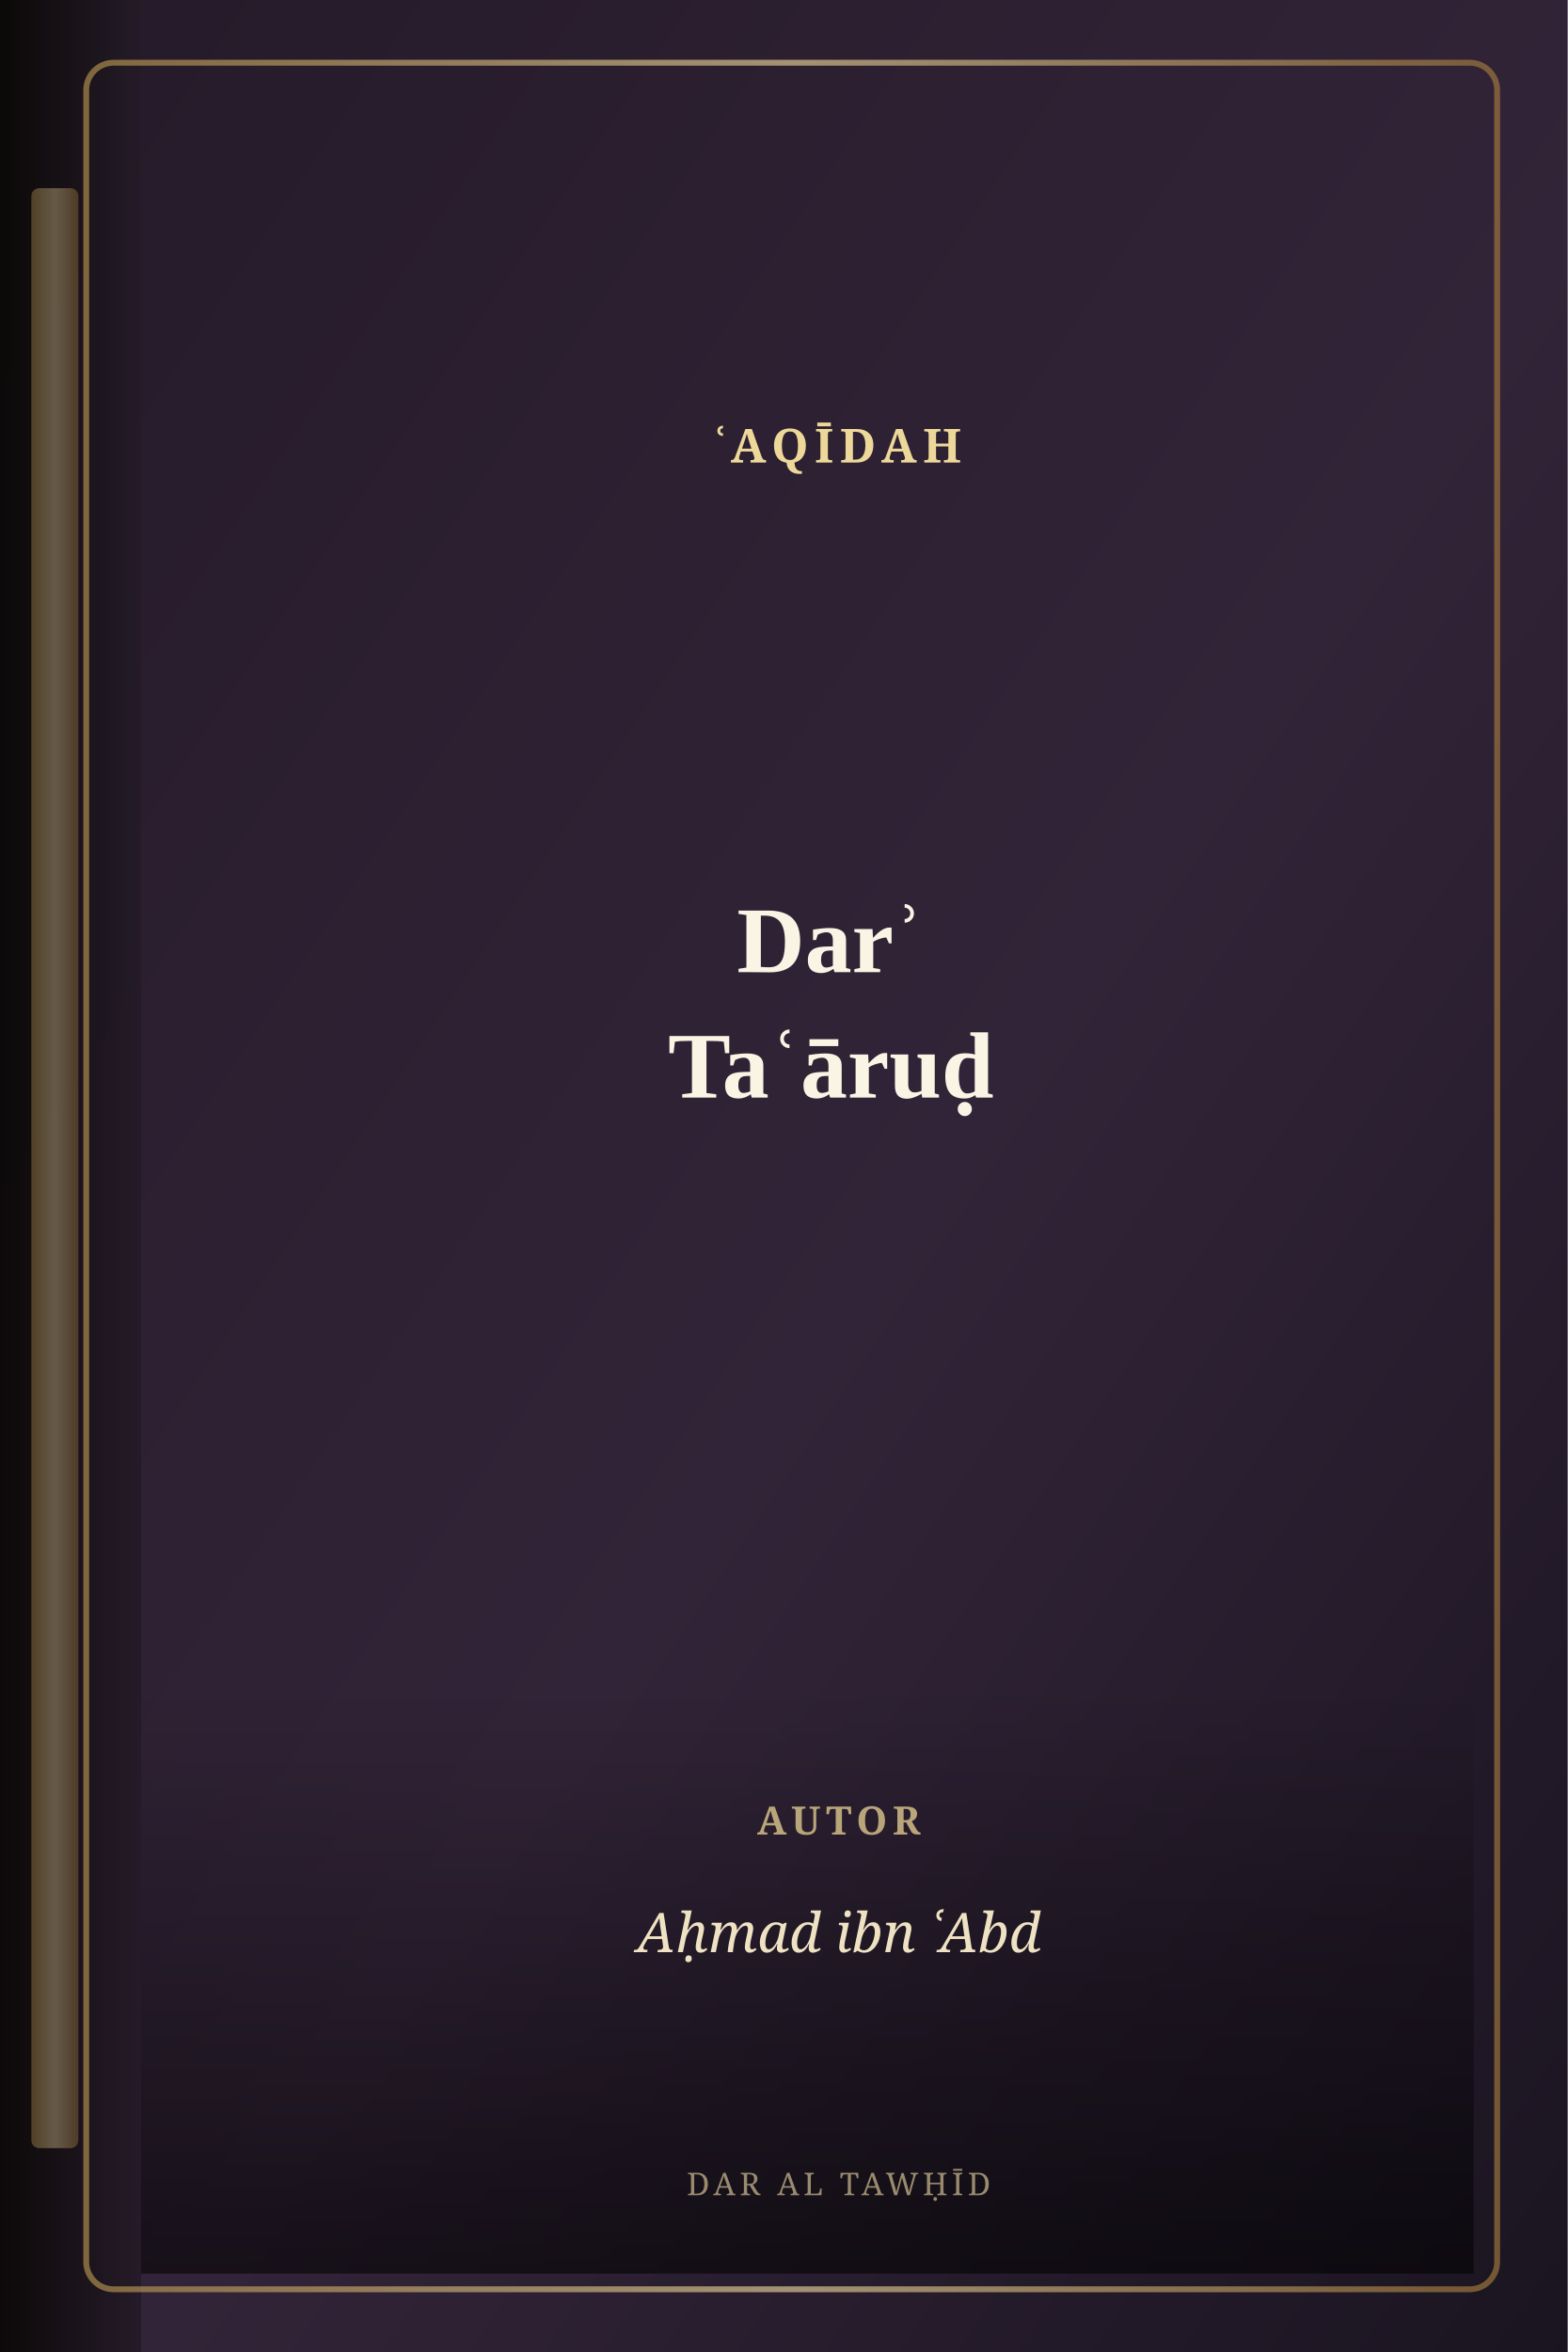
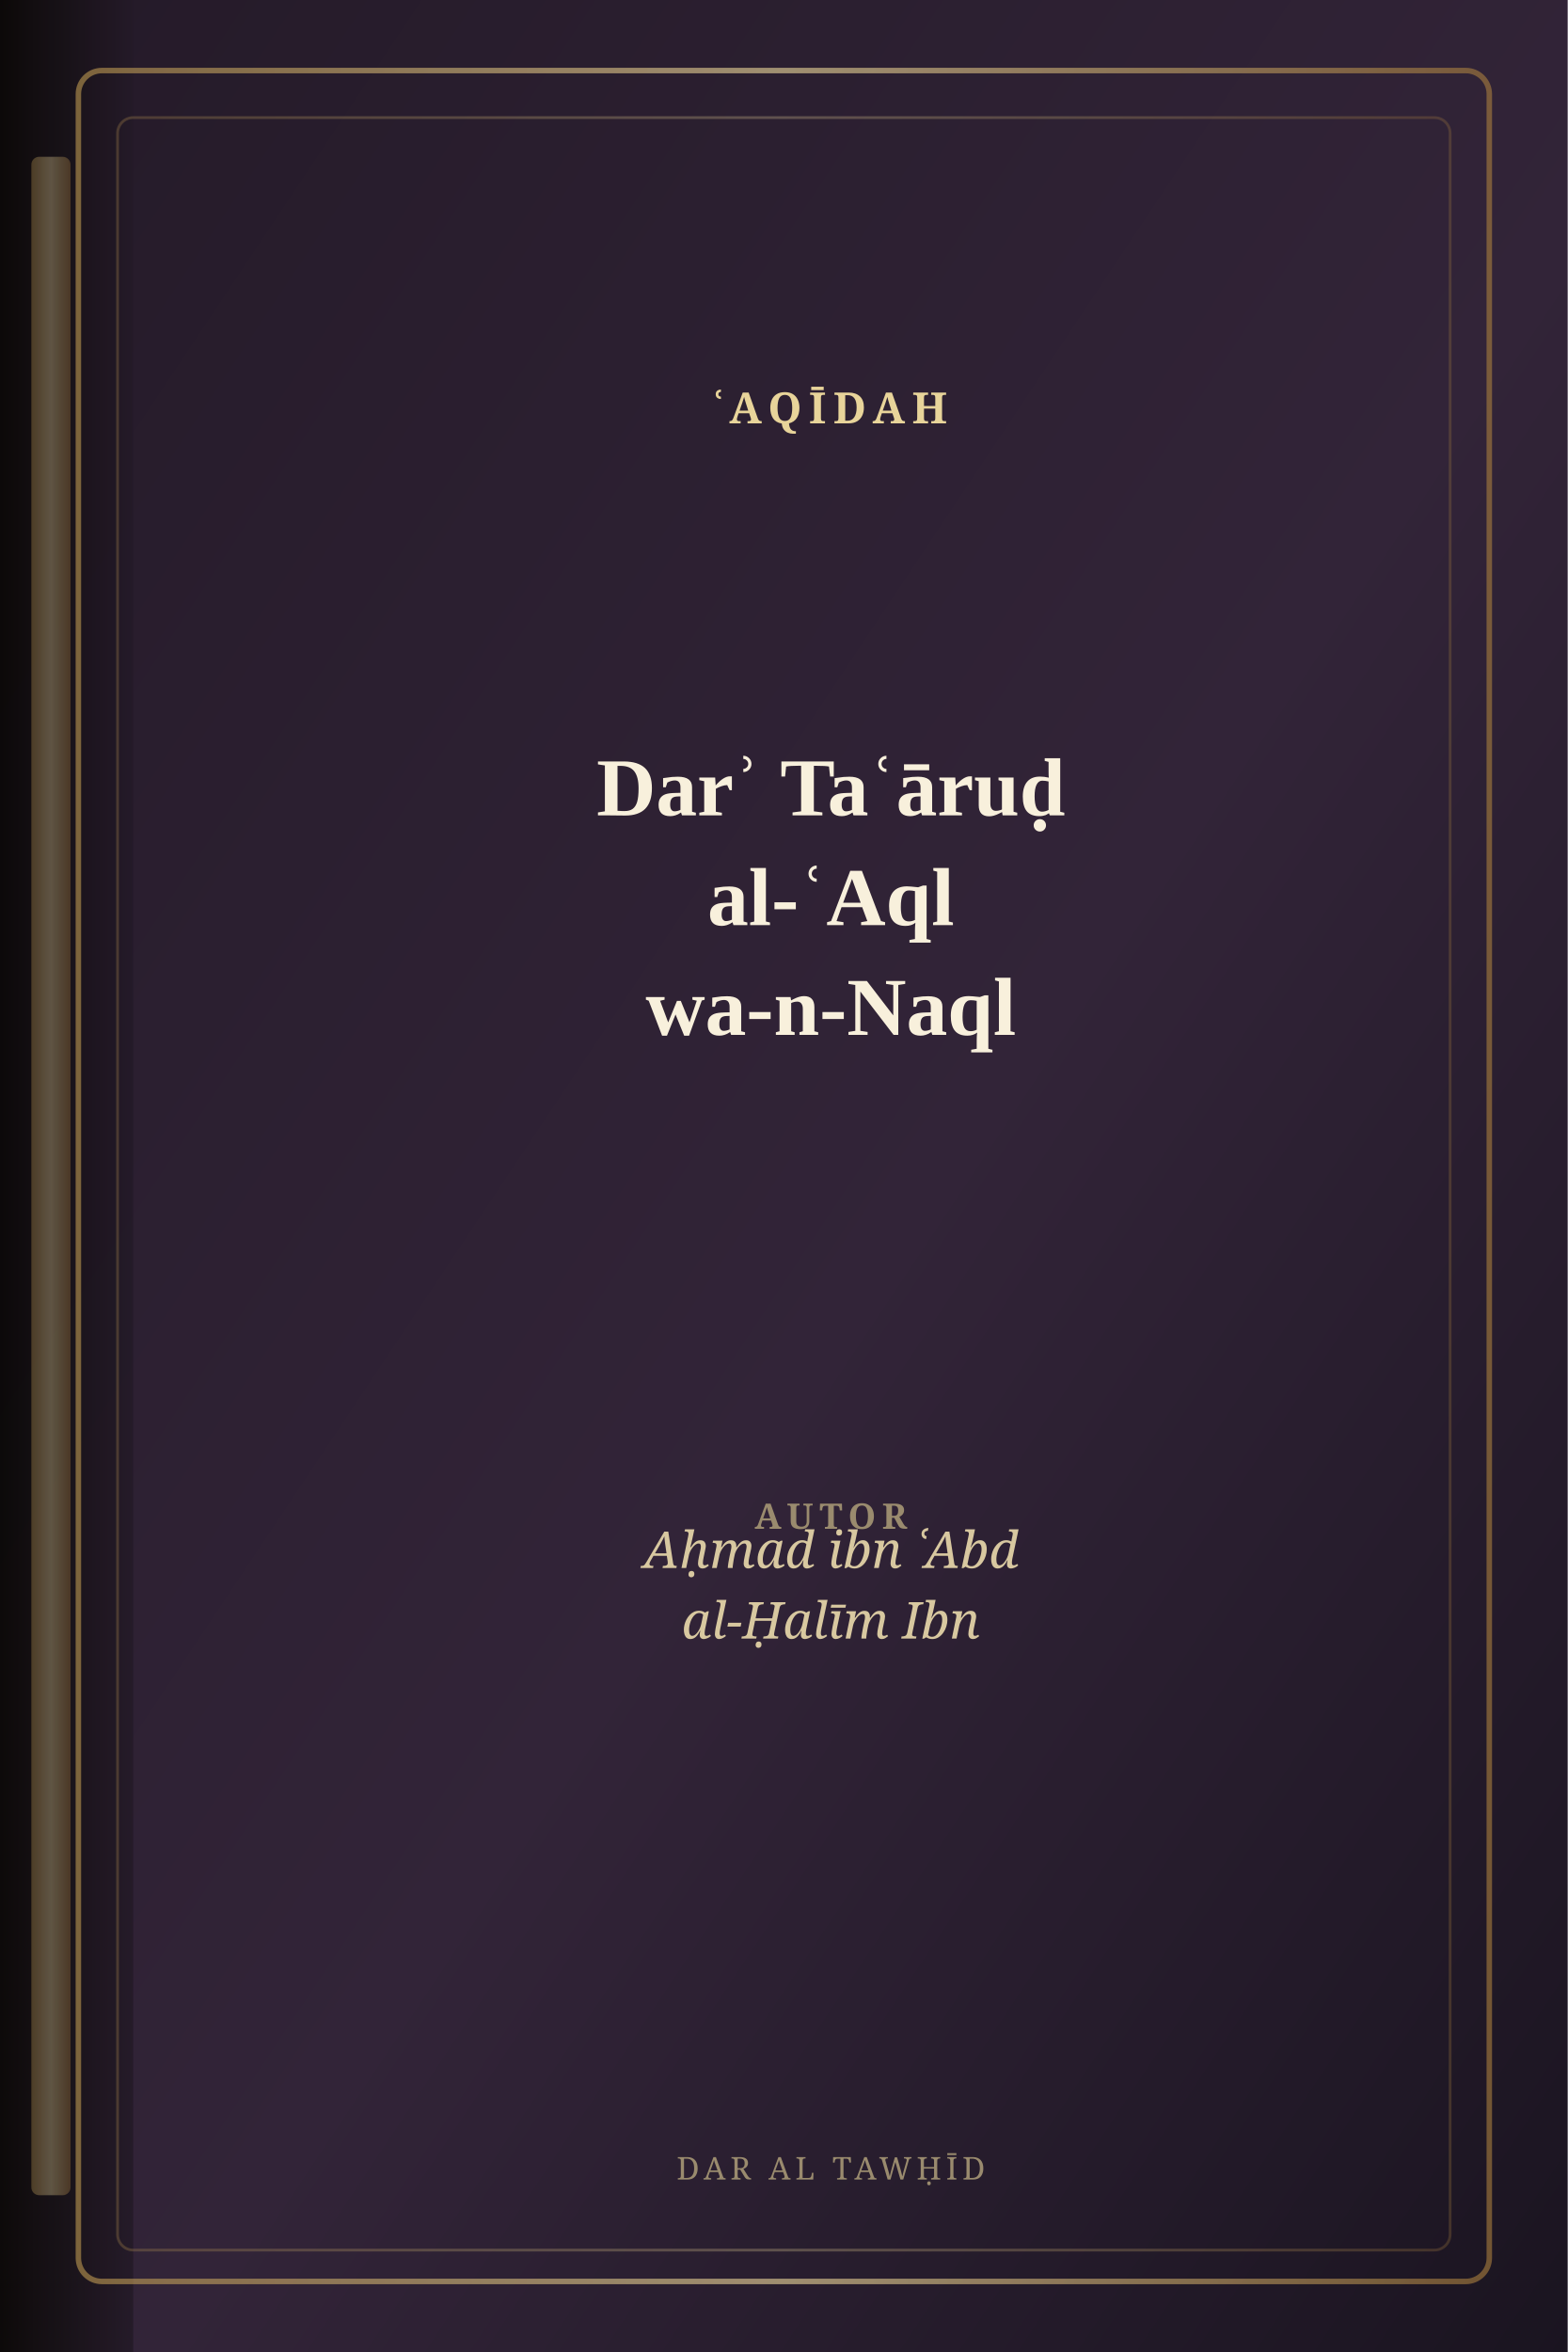
<svg xmlns="http://www.w3.org/2000/svg" viewBox="0 0 400 600" role="img" aria-label="Buchcover: Darʾ Taʿāruḍ al-ʿAql wa-n-Naql">
  <defs>
    <linearGradient id="bg" x1="0%" y1="0%" x2="100%" y2="100%">
      <stop offset="0%" stop-color="#241a28" />
      <stop offset="55%" stop-color="#322438" />
      <stop offset="100%" stop-color="#1a1420" />
    </linearGradient>
    <linearGradient id="gold" x1="0%" y1="0%" x2="100%" y2="0%">
      <stop offset="0%" stop-color="#b8944f" />
      <stop offset="50%" stop-color="#e8d49a" />
      <stop offset="100%" stop-color="#a67c3d" />
    </linearGradient>
    <linearGradient id="spine" x1="0%" y1="0%" x2="100%" y2="0%">
      <stop offset="0%" stop-color="#0a0806" />
      <stop offset="100%" stop-color="#241a28" />
    </linearGradient>
-     <linearGradient id="shade" x1="0%" y1="100%" x2="0%" y2="0%">
-       <stop offset="0%" stop-color="rgba(0,0,0,.55)" />
-       <stop offset="100%" stop-color="rgba(0,0,0,0)" />
-     </linearGradient>
  </defs>
  <rect width="400" height="600" fill="url(#bg)" />
-   <rect x="0" y="0" width="36" height="600" fill="url(#spine)" opacity="0.94" />
-   <rect x="8" y="48" width="12" height="500" rx="2" fill="url(#gold)" opacity="0.38" />
-   <rect x="22" y="16" width="360" height="568" rx="7" fill="none" stroke="url(#gold)" stroke-width="1.5" opacity="0.64" />
-   <text x="214" y="118" text-anchor="middle" fill="#edd89a" font-family="Georgia,serif" font-size="12" font-weight="700" letter-spacing="1.6">ʿAQĪDAH</text>
-   <line x1="72" y1="136" x2="356" y2="136" stroke="url(#gold)" stroke-width="0.9" opacity="0.5" />
-   <text x="212" y="248" text-anchor="middle" fill="#faf4e4" font-family="Georgia,'Times New Roman',serif" font-size="24" font-weight="700">Darʾ</text>
-   <text x="212" y="280" text-anchor="middle" fill="#faf4e4" font-family="Georgia,'Times New Roman',serif" font-size="24" font-weight="700">Taʿāruḍ</text>
-   <rect x="36" y="430" width="340" height="150" fill="url(#shade)" />
-   <text x="214" y="468" text-anchor="middle" fill="#b9a57a" font-family="Georgia,serif" font-size="10" font-weight="700" letter-spacing="1.4">AUTOR</text>
-   <text x="214" y="498" text-anchor="middle" fill="#efe2c2" font-family="Georgia,serif" font-size="14" font-style="italic">Aḥmad ibn ʿAbd</text>
-   <text x="214" y="560" text-anchor="middle" fill="#9a8b6e" font-family="Georgia,serif" font-size="8" letter-spacing="1.1">DAR AL TAWḤĪD</text>
+   <rect x="0" y="0" width="34" height="600" fill="url(#spine)" opacity="0.92" />
+   <rect x="8" y="40" width="10" height="520" rx="2" fill="url(#gold)" opacity="0.35" />
+   <rect x="20" y="18" width="360" height="564" rx="6" fill="none" stroke="url(#gold)" stroke-width="1.4" opacity="0.62" />
+   <rect x="30" y="30" width="340" height="544" rx="4" fill="none" stroke="url(#gold)" stroke-width="0.7" opacity="0.28" />
+   <text x="212" y="108" text-anchor="middle" fill="#e8d49a" font-family="Georgia,serif" font-size="11" font-weight="700" letter-spacing="1.8">ʿAQĪDAH</text>
+   <line x1="78" y1="124" x2="346" y2="124" stroke="url(#gold)" stroke-width="0.9" opacity="0.48" />
+   <text x="212" y="208" text-anchor="middle" fill="#f8f0dc" font-family="Georgia,'Times New Roman',serif" font-size="21" font-weight="700">Darʾ Taʿāruḍ</text>
+   <text x="212" y="236" text-anchor="middle" fill="#f8f0dc" font-family="Georgia,'Times New Roman',serif" font-size="21" font-weight="700">al-ʿAql</text>
+   <text x="212" y="264" text-anchor="middle" fill="#f8f0dc" font-family="Georgia,'Times New Roman',serif" font-size="21" font-weight="700">wa-n-Naql</text>
+   <line x1="78" y1="372" x2="346" y2="372" stroke="url(#gold)" stroke-width="0.7" opacity="0.38" />
+   <text x="212" y="390" text-anchor="middle" fill="#9a8b6e" font-family="Georgia,serif" font-size="9" font-weight="700" letter-spacing="1.6">AUTOR</text>
+   <text x="212" y="400" text-anchor="middle" fill="#d8c8a0" font-family="Georgia,serif" font-size="13" font-style="italic">Aḥmad ibn ʿAbd</text>
+   <text x="212" y="418" text-anchor="middle" fill="#d8c8a0" font-family="Georgia,serif" font-size="13" font-style="italic">al-Ḥalīm Ibn</text>
+   <text x="212" y="556" text-anchor="middle" fill="#9a8b6e" font-family="Georgia,serif" font-size="8" letter-spacing="1.2">DAR AL TAWḤĪD</text>
</svg>
